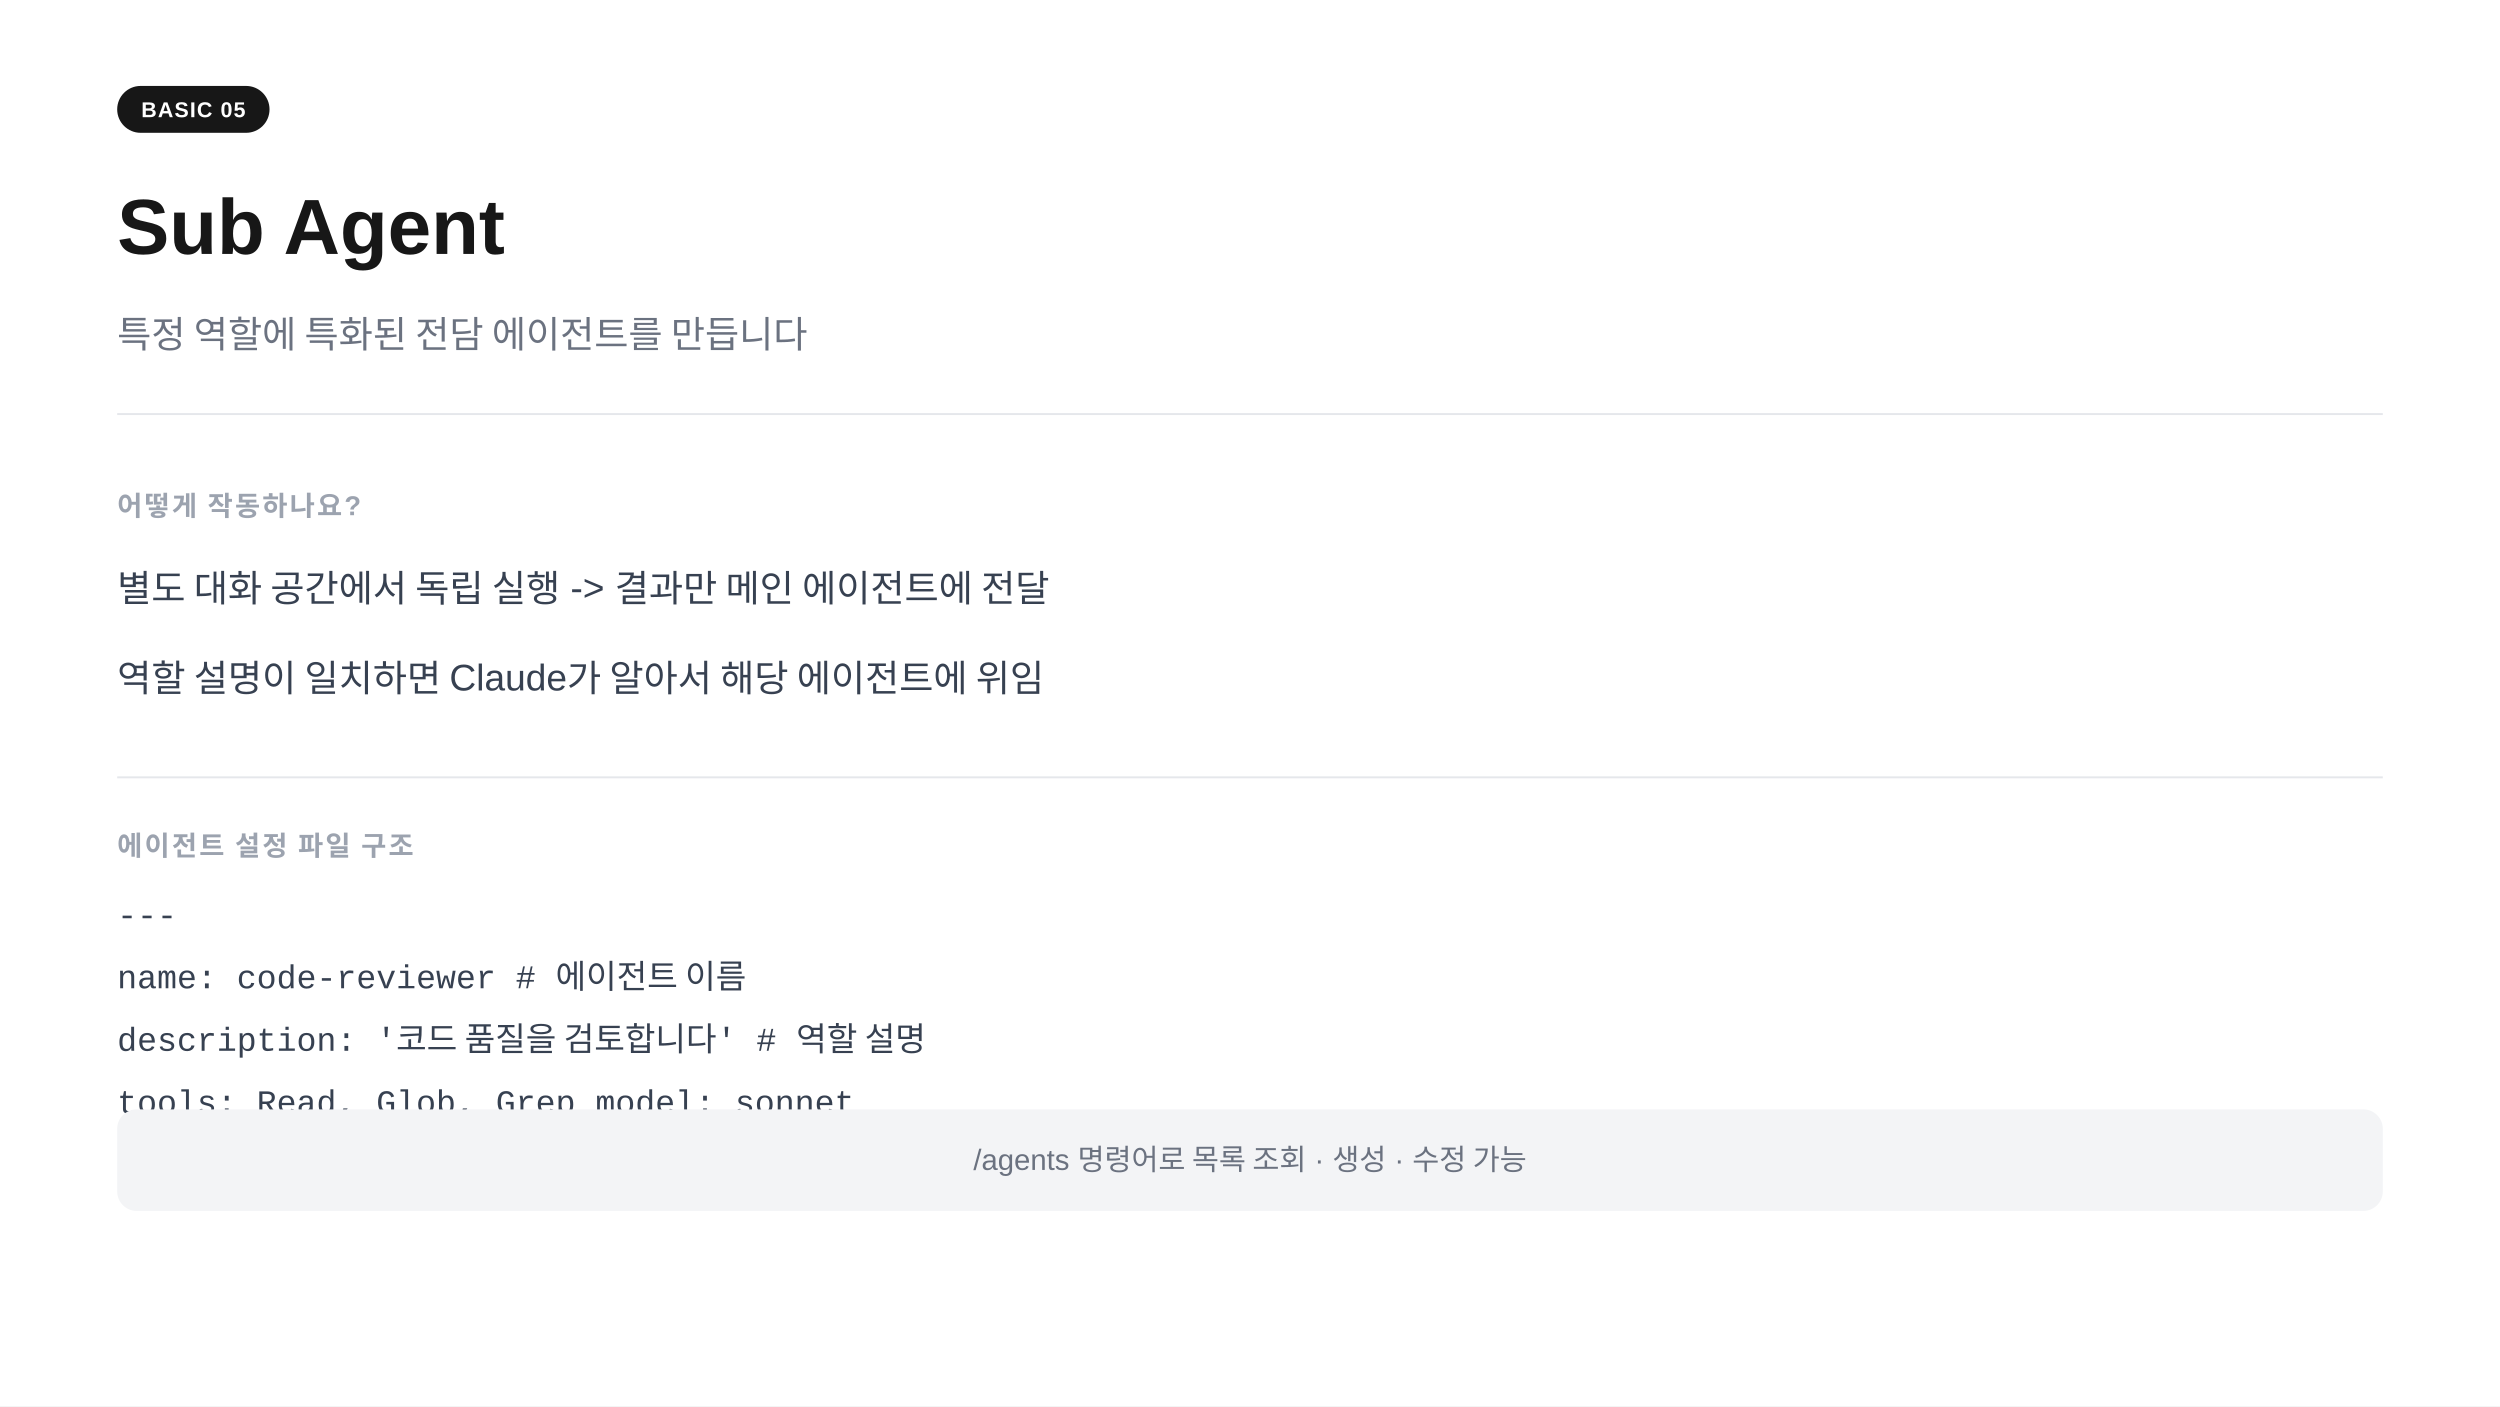
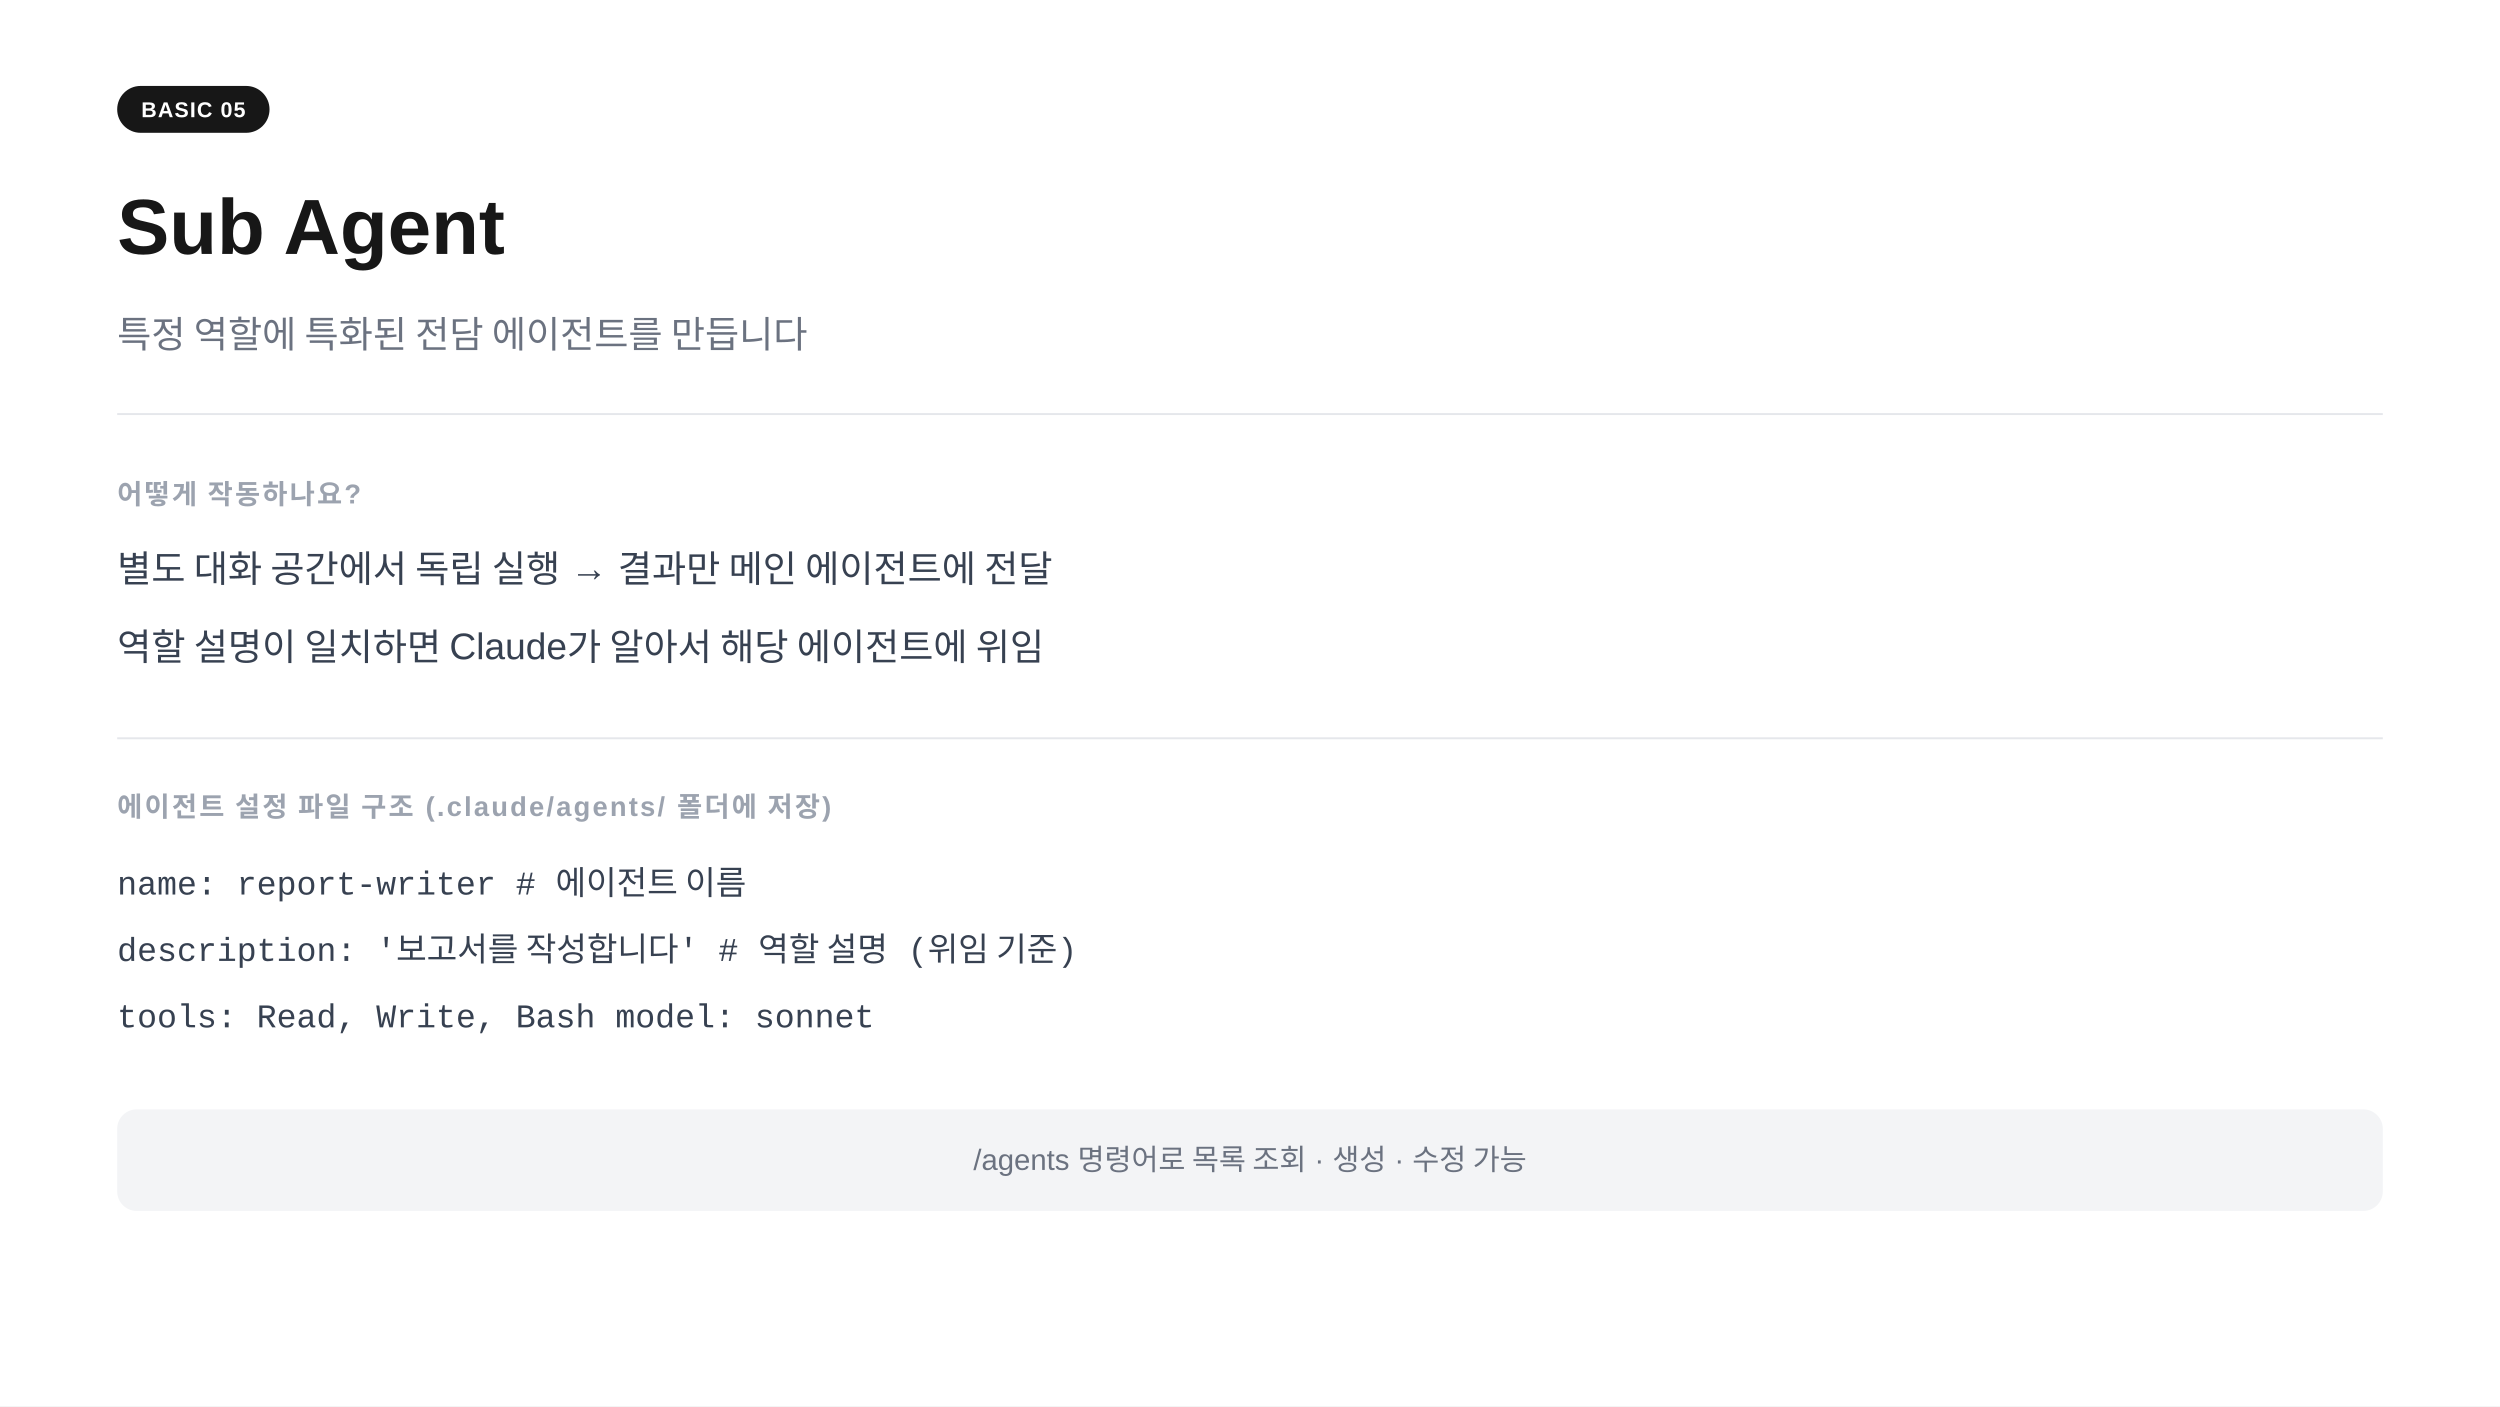
<svg xmlns="http://www.w3.org/2000/svg" width="1280" height="720" viewBox="0 0 1280 720">
  <rect width="1280" height="720" fill="#ffffff" />
  <rect x="60" y="44" width="78" height="24" rx="12" fill="#171717" />
  <text x="99" y="60" text-anchor="middle" font-family="-apple-system,BlinkMacSystemFont,'Segoe UI',Arial,sans-serif" font-size="11" font-weight="700" fill="#ffffff" letter-spacing="0.05em">BASIC 05</text>
  <text x="60" y="130" font-family="-apple-system,BlinkMacSystemFont,'Segoe UI',Arial,sans-serif" font-size="40" font-weight="700" fill="#171717">Sub Agent</text>
  <text x="60" y="178" font-family="-apple-system,BlinkMacSystemFont,'Segoe UI',Arial,sans-serif" font-size="19" fill="#6b7280">특정 역할에 특화된 전담 에이전트를 만듭니다</text>
  <line x1="60" y1="212" x2="1220" y2="212" stroke="#e5e7eb" stroke-width="1" />
-   <text x="60" y="264" font-family="-apple-system,BlinkMacSystemFont,'Segoe UI',Arial,sans-serif" font-size="14" font-weight="600" fill="#9ca3af" letter-spacing="0.08em">어떻게 작동하나요?</text>
-   <text x="60" y="308" font-family="-apple-system,BlinkMacSystemFont,'Segoe UI',Arial,sans-serif" font-size="19" fill="#374151">별도 대화 공간에서 독립 실행  -&gt;  결과만 메인 에이전트에 전달</text>
-   <text x="60" y="354" font-family="-apple-system,BlinkMacSystemFont,'Segoe UI',Arial,sans-serif" font-size="19" fill="#374151">역할 설명이 일치하면 Claude가 알아서 해당 에이전트에 위임</text>
-   <line x1="60" y1="398" x2="1220" y2="398" stroke="#e5e7eb" stroke-width="1" />
-   <text x="60" y="438" font-family="-apple-system,BlinkMacSystemFont,'Segoe UI',Arial,sans-serif" font-size="14" font-weight="600" fill="#9ca3af" letter-spacing="0.08em">에이전트 설정 파일 구조</text>
-   <text x="60" y="474" font-family="'Courier New',Courier,monospace" font-size="17" fill="#374151">---</text>
-   <text x="60" y="506" font-family="'Courier New',Courier,monospace" font-size="17" fill="#374151">name: code-reviewer           # 에이전트 이름</text>
-   <text x="60" y="538" font-family="'Courier New',Courier,monospace" font-size="17" fill="#374151">description: '코드 품질을 검토합니다'   # 역할 설명</text>
-   <text x="60" y="570" font-family="'Courier New',Courier,monospace" font-size="17" fill="#374151">tools: Read, Glob, Grep    model: sonnet</text>
+   <text x="60" y="258" font-family="-apple-system,BlinkMacSystemFont,'Segoe UI',Arial,sans-serif" font-size="14" font-weight="600" fill="#9ca3af" letter-spacing="0.08em">어떻게 작동하나요?</text>
+   <text x="60" y="298" font-family="-apple-system,BlinkMacSystemFont,'Segoe UI',Arial,sans-serif" font-size="19" fill="#374151">별도 대화 공간에서 독립 실행  →  결과만 메인 에이전트에 전달</text>
+   <text x="60" y="338" font-family="-apple-system,BlinkMacSystemFont,'Segoe UI',Arial,sans-serif" font-size="19" fill="#374151">역할 설명이 일치하면 Claude가 알아서 해당 에이전트에 위임</text>
+   <line x1="60" y1="378" x2="1220" y2="378" stroke="#e5e7eb" stroke-width="1" />
+   <text x="60" y="418" font-family="-apple-system,BlinkMacSystemFont,'Segoe UI',Arial,sans-serif" font-size="14" font-weight="600" fill="#9ca3af" letter-spacing="0.08em">에이전트 설정 파일 구조  (.claude/agents/ 폴더에 저장)</text>
+   <text x="60" y="458" font-family="'Courier New',Courier,monospace" font-size="17" fill="#374151">name: report-writer           # 에이전트 이름</text>
+   <text x="60" y="492" font-family="'Courier New',Courier,monospace" font-size="17" fill="#374151">description: '보고서를 작성합니다'   # 역할 설명 (위임 기준)</text>
+   <text x="60" y="526" font-family="'Courier New',Courier,monospace" font-size="17" fill="#374151">tools: Read, Write, Bash      model: sonnet</text>
  <rect x="60" y="568" width="1160" height="52" rx="10" fill="#f3f4f6" />
  <text x="640" y="599" text-anchor="middle" font-family="-apple-system,BlinkMacSystemFont,'Segoe UI',Arial,sans-serif" font-size="15" fill="#6b7280">/agents 명령어로 목록 조회 · 생성 · 수정 가능</text>
</svg>
